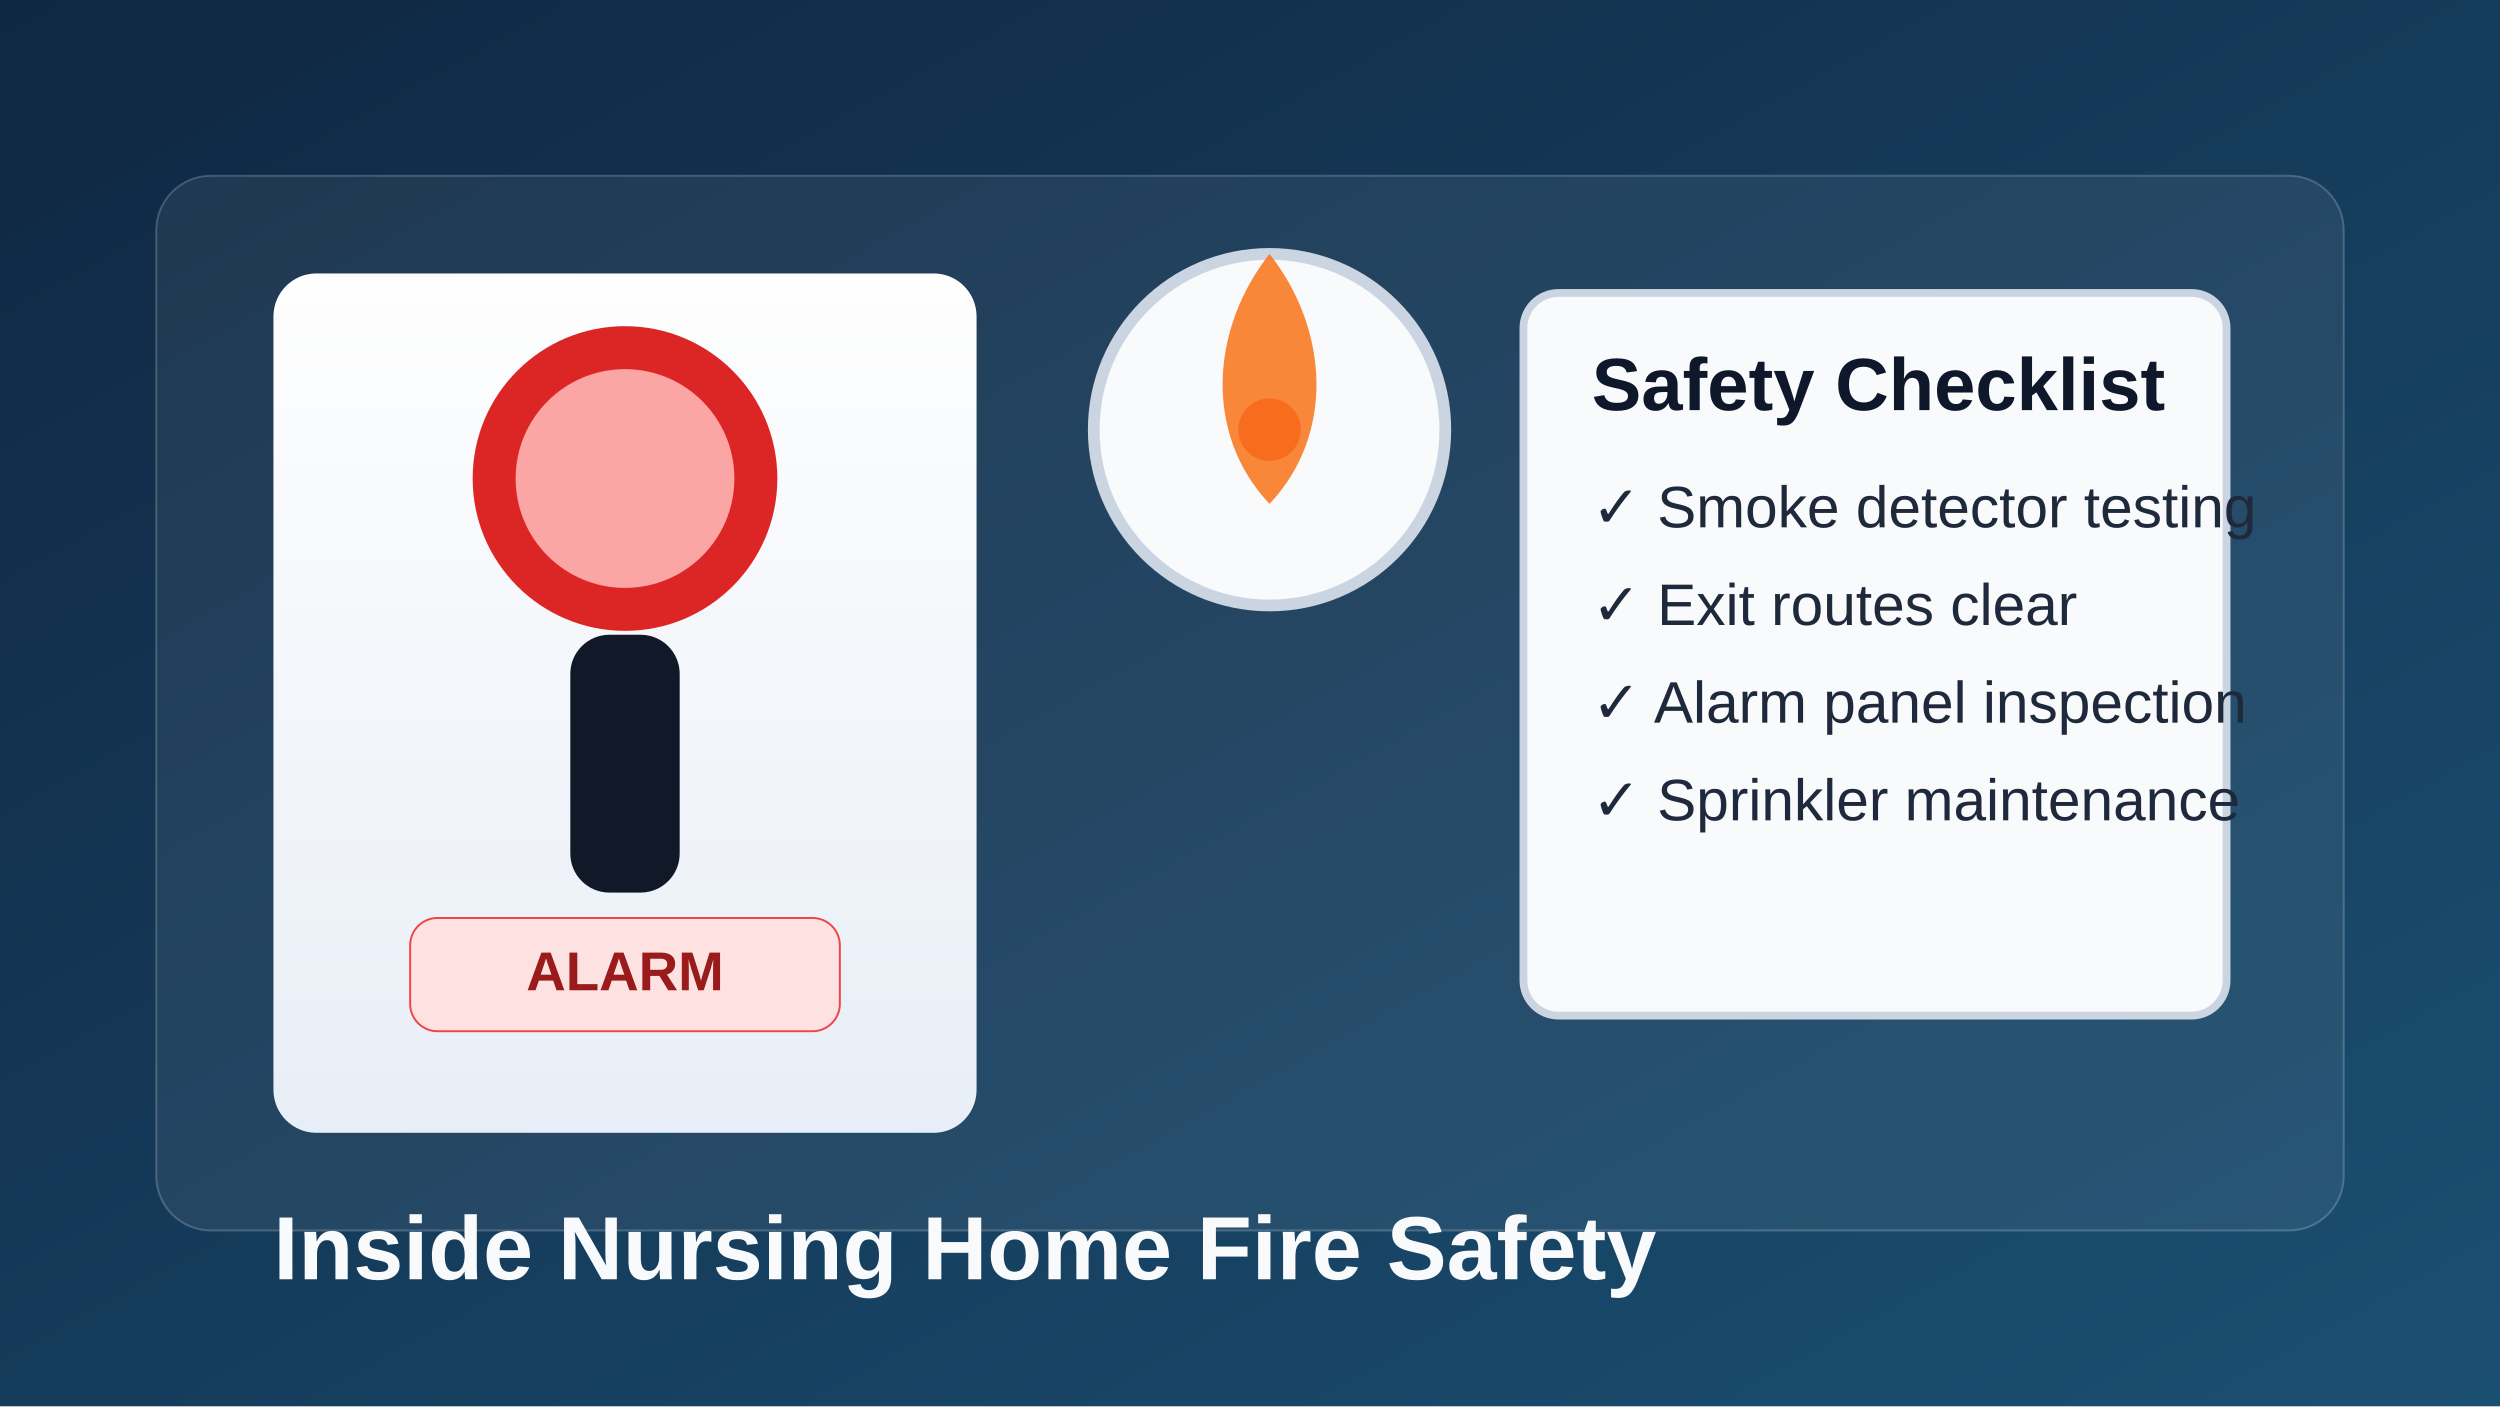
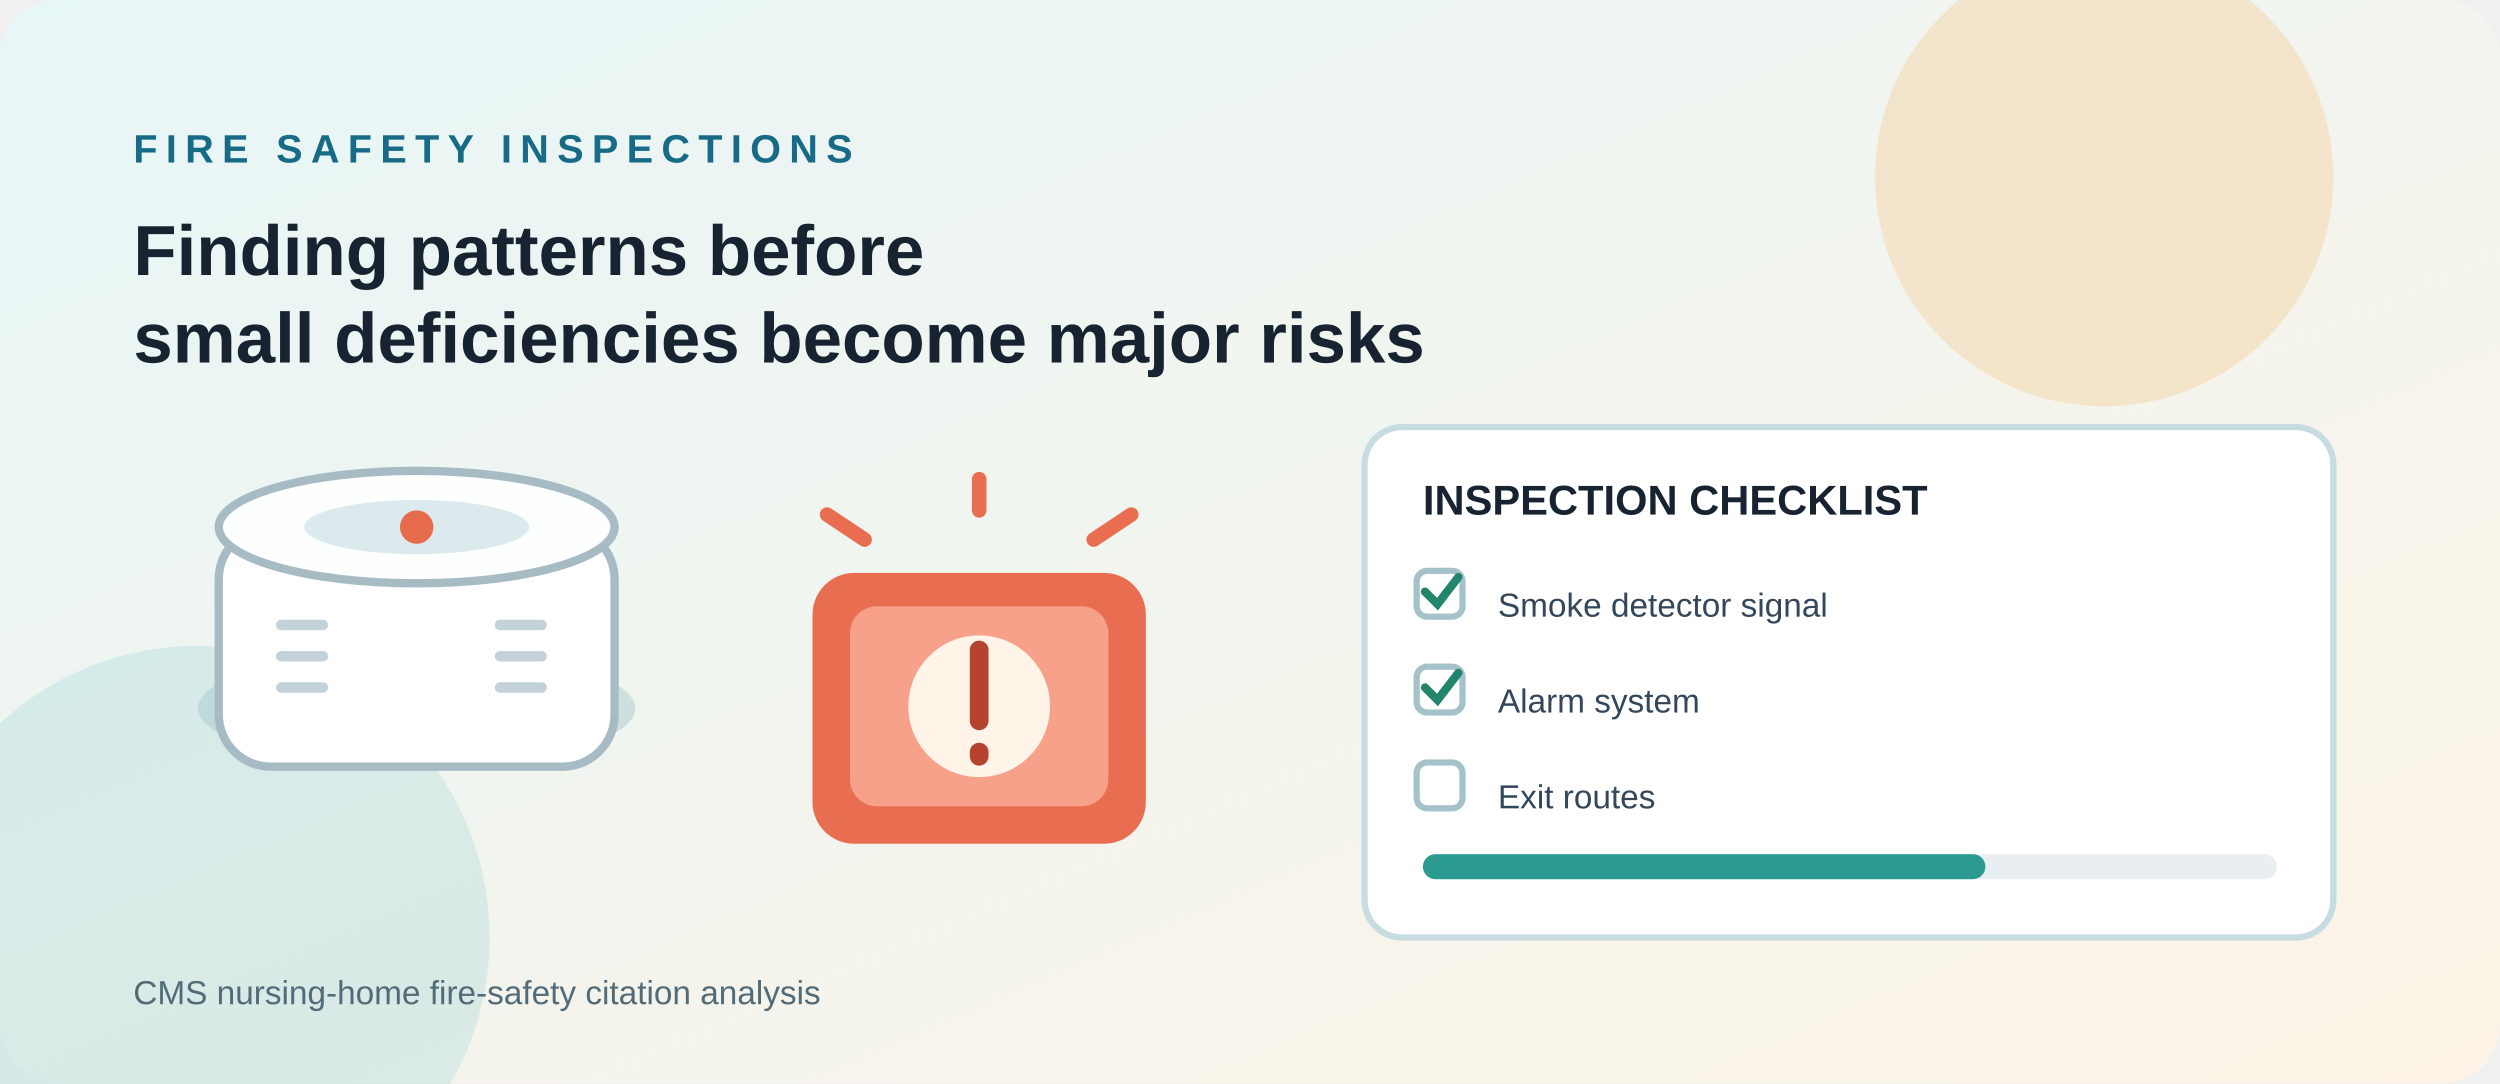
- <svg xmlns="http://www.w3.org/2000/svg" width="1280" height="720" viewBox="0 0 1280 720" role="img" aria-labelledby="title desc">
+ <svg xmlns="http://www.w3.org/2000/svg" viewBox="0 0 1200 520" role="img" aria-labelledby="title desc">
  <defs>
    <linearGradient id="bg" x1="0" y1="0" x2="1" y2="1">
-       <stop offset="0%" stop-color="#0f2742" />
-       <stop offset="100%" stop-color="#1b4f72" />
-     </linearGradient>
-     <linearGradient id="card" x1="0" y1="0" x2="0" y2="1">
-       <stop offset="0%" stop-color="#fefefe" />
-       <stop offset="100%" stop-color="#e8eef7" />
+       <stop stop-color="#e7f6f7" />
+       <stop offset="1" stop-color="#fdf3e6" />
    </linearGradient>
  </defs>
-   <rect width="1280" height="720" fill="url(#bg)" />
-   <rect x="80" y="90" width="1120" height="540" rx="28" fill="#ffffff10" stroke="#ffffff33" />
-   <rect x="140" y="140" width="360" height="440" rx="22" fill="url(#card)" />
-   <circle cx="320" cy="245" r="78" fill="#dc2626" />
-   <circle cx="320" cy="245" r="56" fill="#fca5a5" />
-   <rect x="292" y="325" width="56" height="132" rx="20" fill="#111827" />
-   <rect x="210" y="470" width="220" height="58" rx="14" fill="#fee2e2" stroke="#ef4444" />
-   <text x="320" y="507" text-anchor="middle" font-family="Arial, sans-serif" font-size="28" fill="#991b1b" font-weight="700">ALARM</text>
-   <circle cx="650" cy="220" r="90" fill="#f8fafc" stroke="#cbd5e1" stroke-width="6" />
-   <circle cx="650" cy="220" r="16" fill="#ef4444" />
-   <path d="M650 130 C620 168 616 222 650 258 C684 222 680 168 650 130Z" fill="#f97316" opacity="0.85" />
-   <rect x="780" y="150" width="360" height="370" rx="18" fill="#f8fafc" stroke="#cbd5e1" stroke-width="4" />
-   <text x="815" y="210" font-family="Arial, sans-serif" font-size="38" fill="#0f172a" font-weight="700">Safety Checklist</text>
-   <g font-family="Arial, sans-serif" font-size="30" fill="#1e293b">
-     <text x="815" y="270">✓ Smoke detector testing</text>
-     <text x="815" y="320">✓ Exit routes clear</text>
-     <text x="815" y="370">✓ Alarm panel inspection</text>
-     <text x="815" y="420">✓ Sprinkler maintenance</text>
+   <rect width="1200" height="520" rx="28" fill="url(#bg)" />
+   <circle cx="1010" cy="85" r="110" fill="#f6c078" opacity=".3" />
+   <circle cx="95" cy="450" r="140" fill="#8dcbd1" opacity=".25" />
+   <text x="64" y="78" font-family="Arial,sans-serif" font-size="19" font-weight="700" letter-spacing="4" fill="#176b87">FIRE SAFETY INSPECTIONS</text>
+   <text x="64" y="132" font-family="Arial,sans-serif" font-size="34" font-weight="700" fill="#182331">Finding patterns before</text>
+   <text x="64" y="174" font-family="Arial,sans-serif" font-size="34" font-weight="700" fill="#182331">small deficiencies become major risks</text>
+   <g transform="translate(95 225)">
+     <ellipse cx="105" cy="115" rx="105" ry="28" fill="#aac9d0" opacity=".5" />
+     <rect x="10" y="28" width="190" height="115" rx="25" fill="#fff" stroke="#a7bbc5" stroke-width="4" />
+     <ellipse cx="105" cy="28" rx="95" ry="27" fill="#fdfefe" stroke="#a7bbc5" stroke-width="4" />
+     <ellipse cx="105" cy="28" rx="54" ry="13" fill="#dce9ed" />
+     <circle cx="105" cy="28" r="8" fill="#e56b4a" />
+     <path d="M40 75h20m-20 15h20m-20 15h20m85-30h20m-20 15h20m-20 15h20" stroke="#c2d2d8" stroke-width="5" stroke-linecap="round" />
  </g>
-   <text x="140" y="655" font-family="Arial, sans-serif" font-size="46" fill="#f8fafc" font-weight="700">Inside Nursing Home Fire Safety</text>
+   <g transform="translate(390 245)">
+     <rect x="0" y="30" width="160" height="130" rx="20" fill="#e96e51" />
+     <rect x="18" y="46" width="124" height="96" rx="13" fill="#f7a18a" />
+     <circle cx="80" cy="94" r="34" fill="#fff4e7" />
+     <path d="M80 67v34m0 15v2" stroke="#b64230" stroke-width="9" stroke-linecap="round" />
+     <path d="M25 14l-18-12M135 14l18-12M80 0v-15" stroke="#e96e51" stroke-width="7" stroke-linecap="round" />
+   </g>
+   <g transform="translate(655 205)">
+     <rect width="465" height="245" rx="18" fill="#fff" stroke="#c6dce1" stroke-width="3" />
+     <text x="28" y="42" font-family="Arial,sans-serif" font-size="20" font-weight="700" fill="#182331">INSPECTION CHECKLIST</text>
+     <g font-family="Arial,sans-serif" font-size="16" fill="#34475a">
+       <text x="64" y="91">Smoke detector signal</text>
+       <text x="64" y="137">Alarm system</text>
+       <text x="64" y="183">Exit routes</text>
+     </g>
+     <g stroke="#a5c2cb" stroke-width="3" fill="none">
+       <rect x="25" y="69" width="22" height="22" rx="5" />
+       <rect x="25" y="115" width="22" height="22" rx="5" />
+       <rect x="25" y="161" width="22" height="22" rx="5" />
+     </g>
+     <path d="M29 79l6 6 10-13M29 125l6 6 10-13" stroke="#23866c" stroke-width="4" fill="none" stroke-linecap="round" />
+     <rect x="28" y="205" width="410" height="12" rx="6" fill="#e8eef1" />
+     <rect x="28" y="205" width="270" height="12" rx="6" fill="#2b9b91" />
+   </g>
+   <text x="64" y="482" font-family="Arial,sans-serif" font-size="16" fill="#526b78">CMS nursing-home fire-safety citation analysis</text>
</svg>
